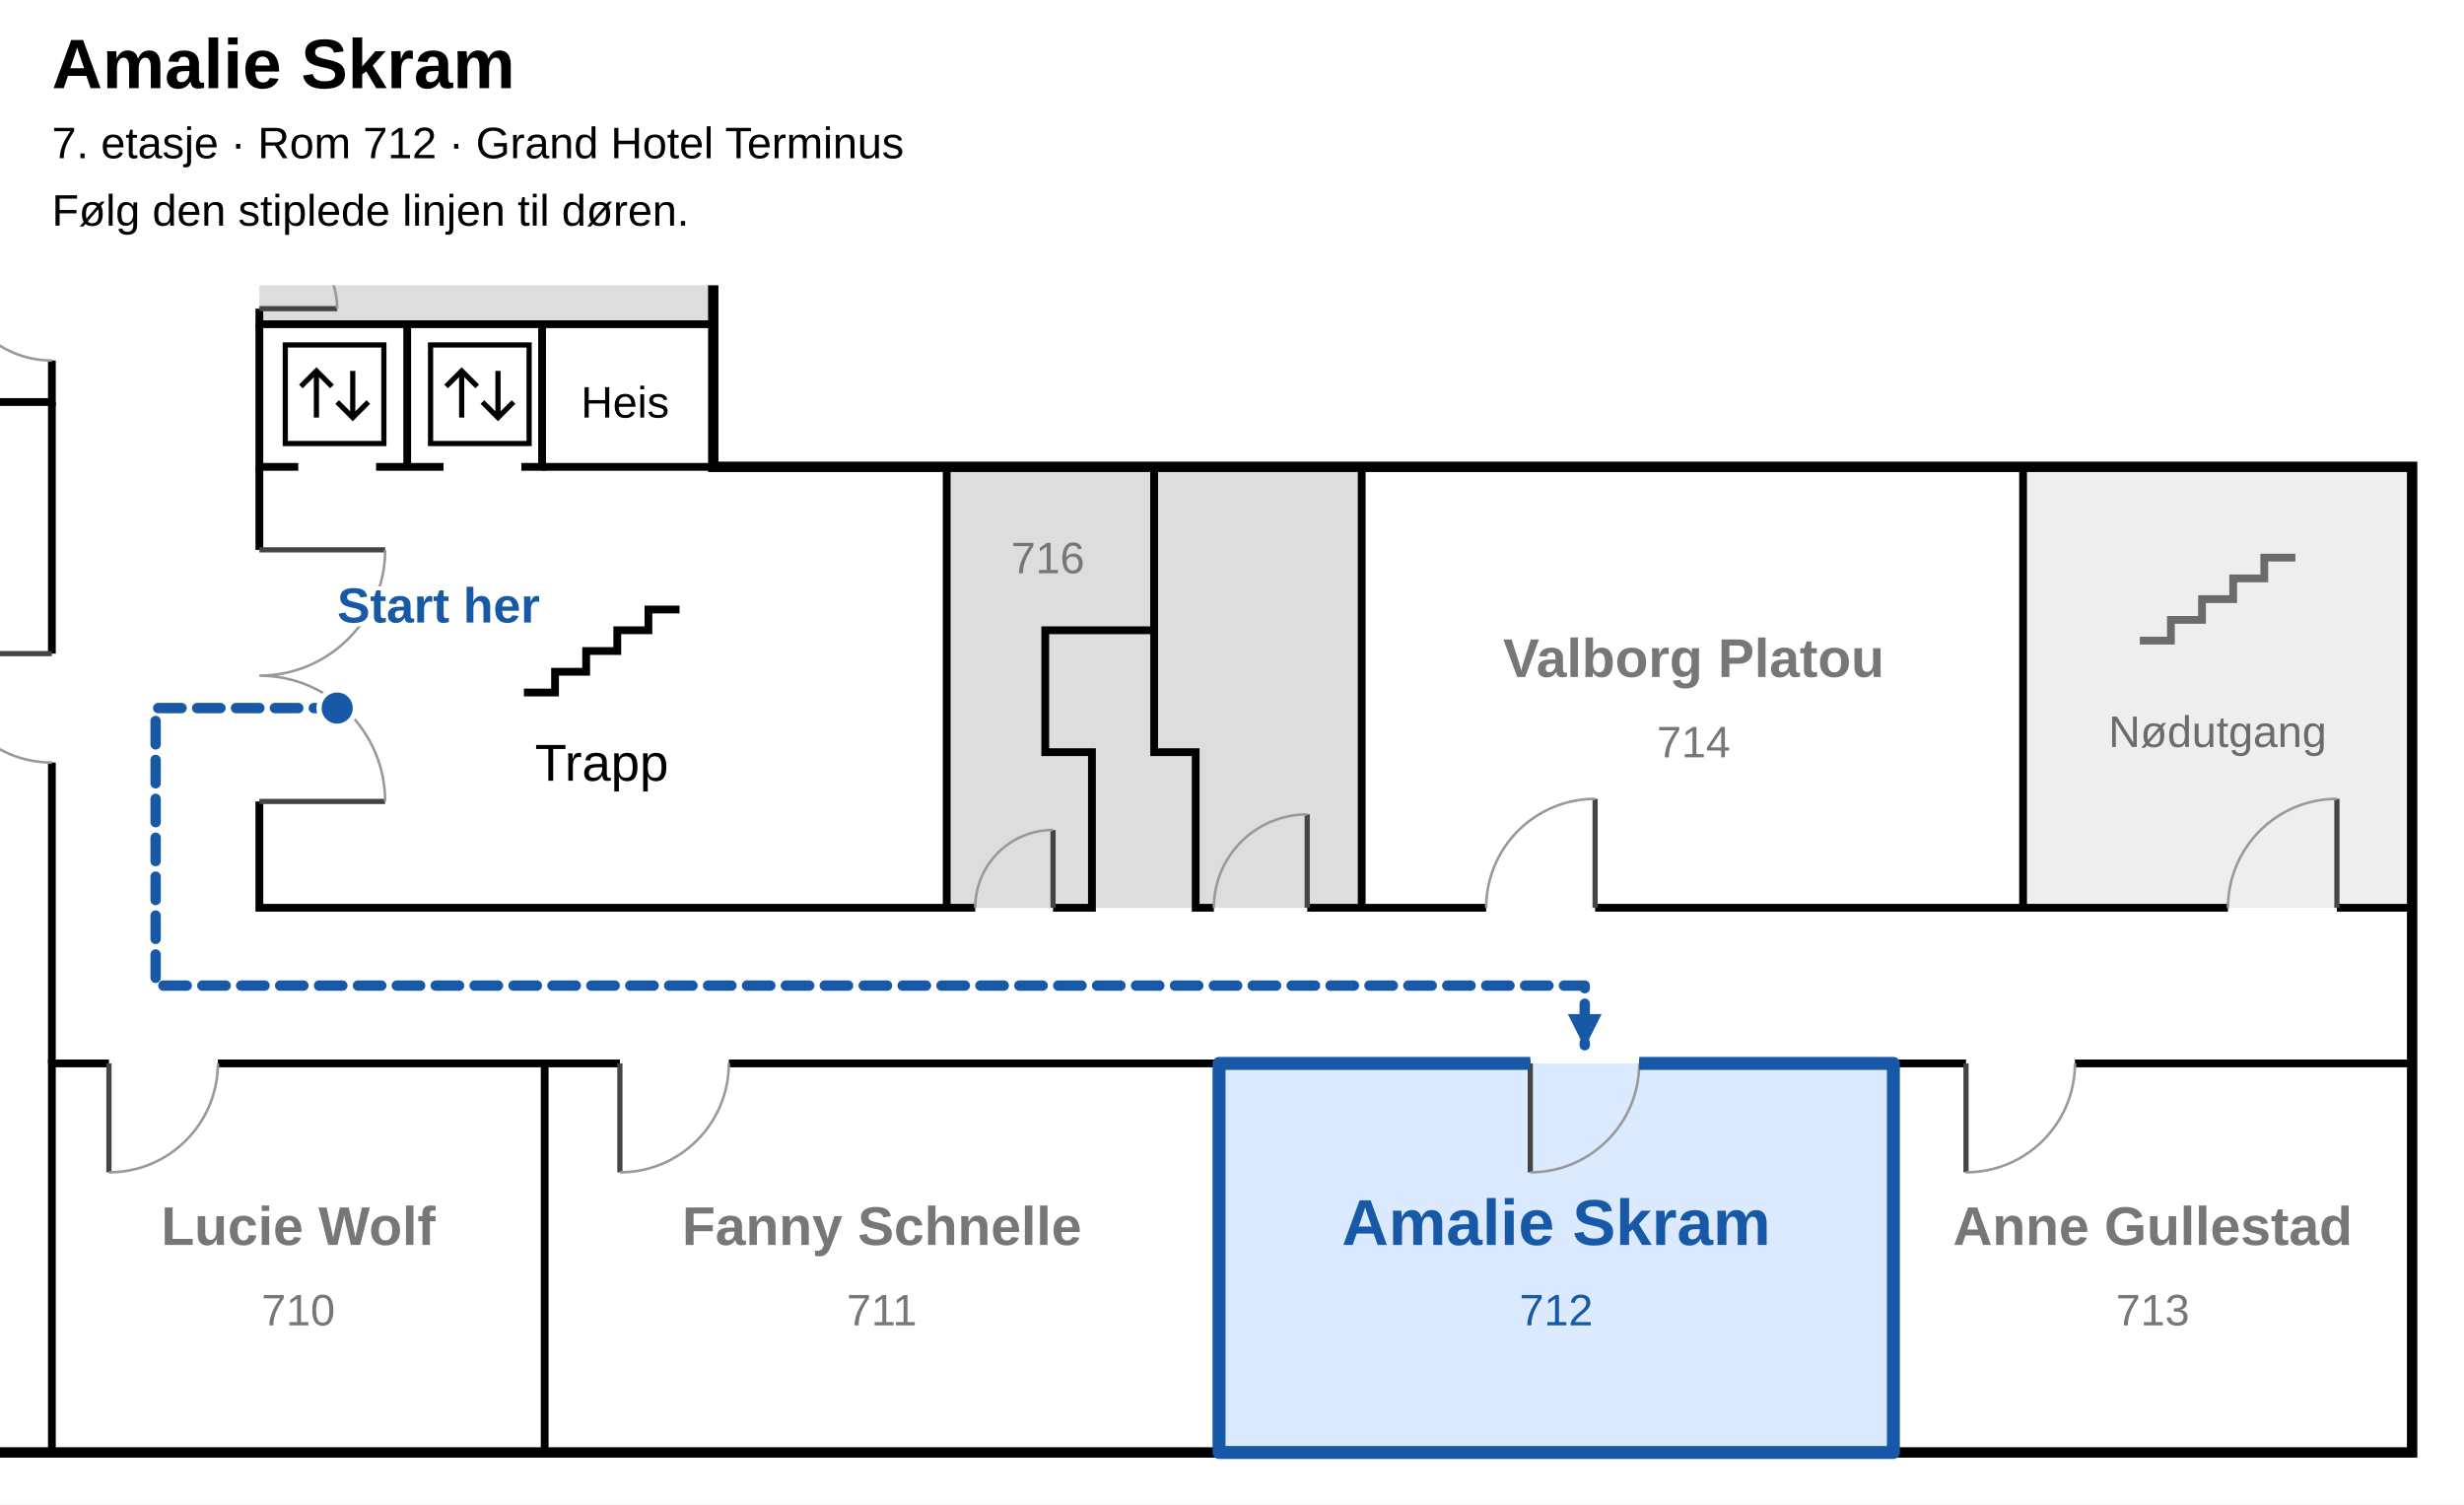
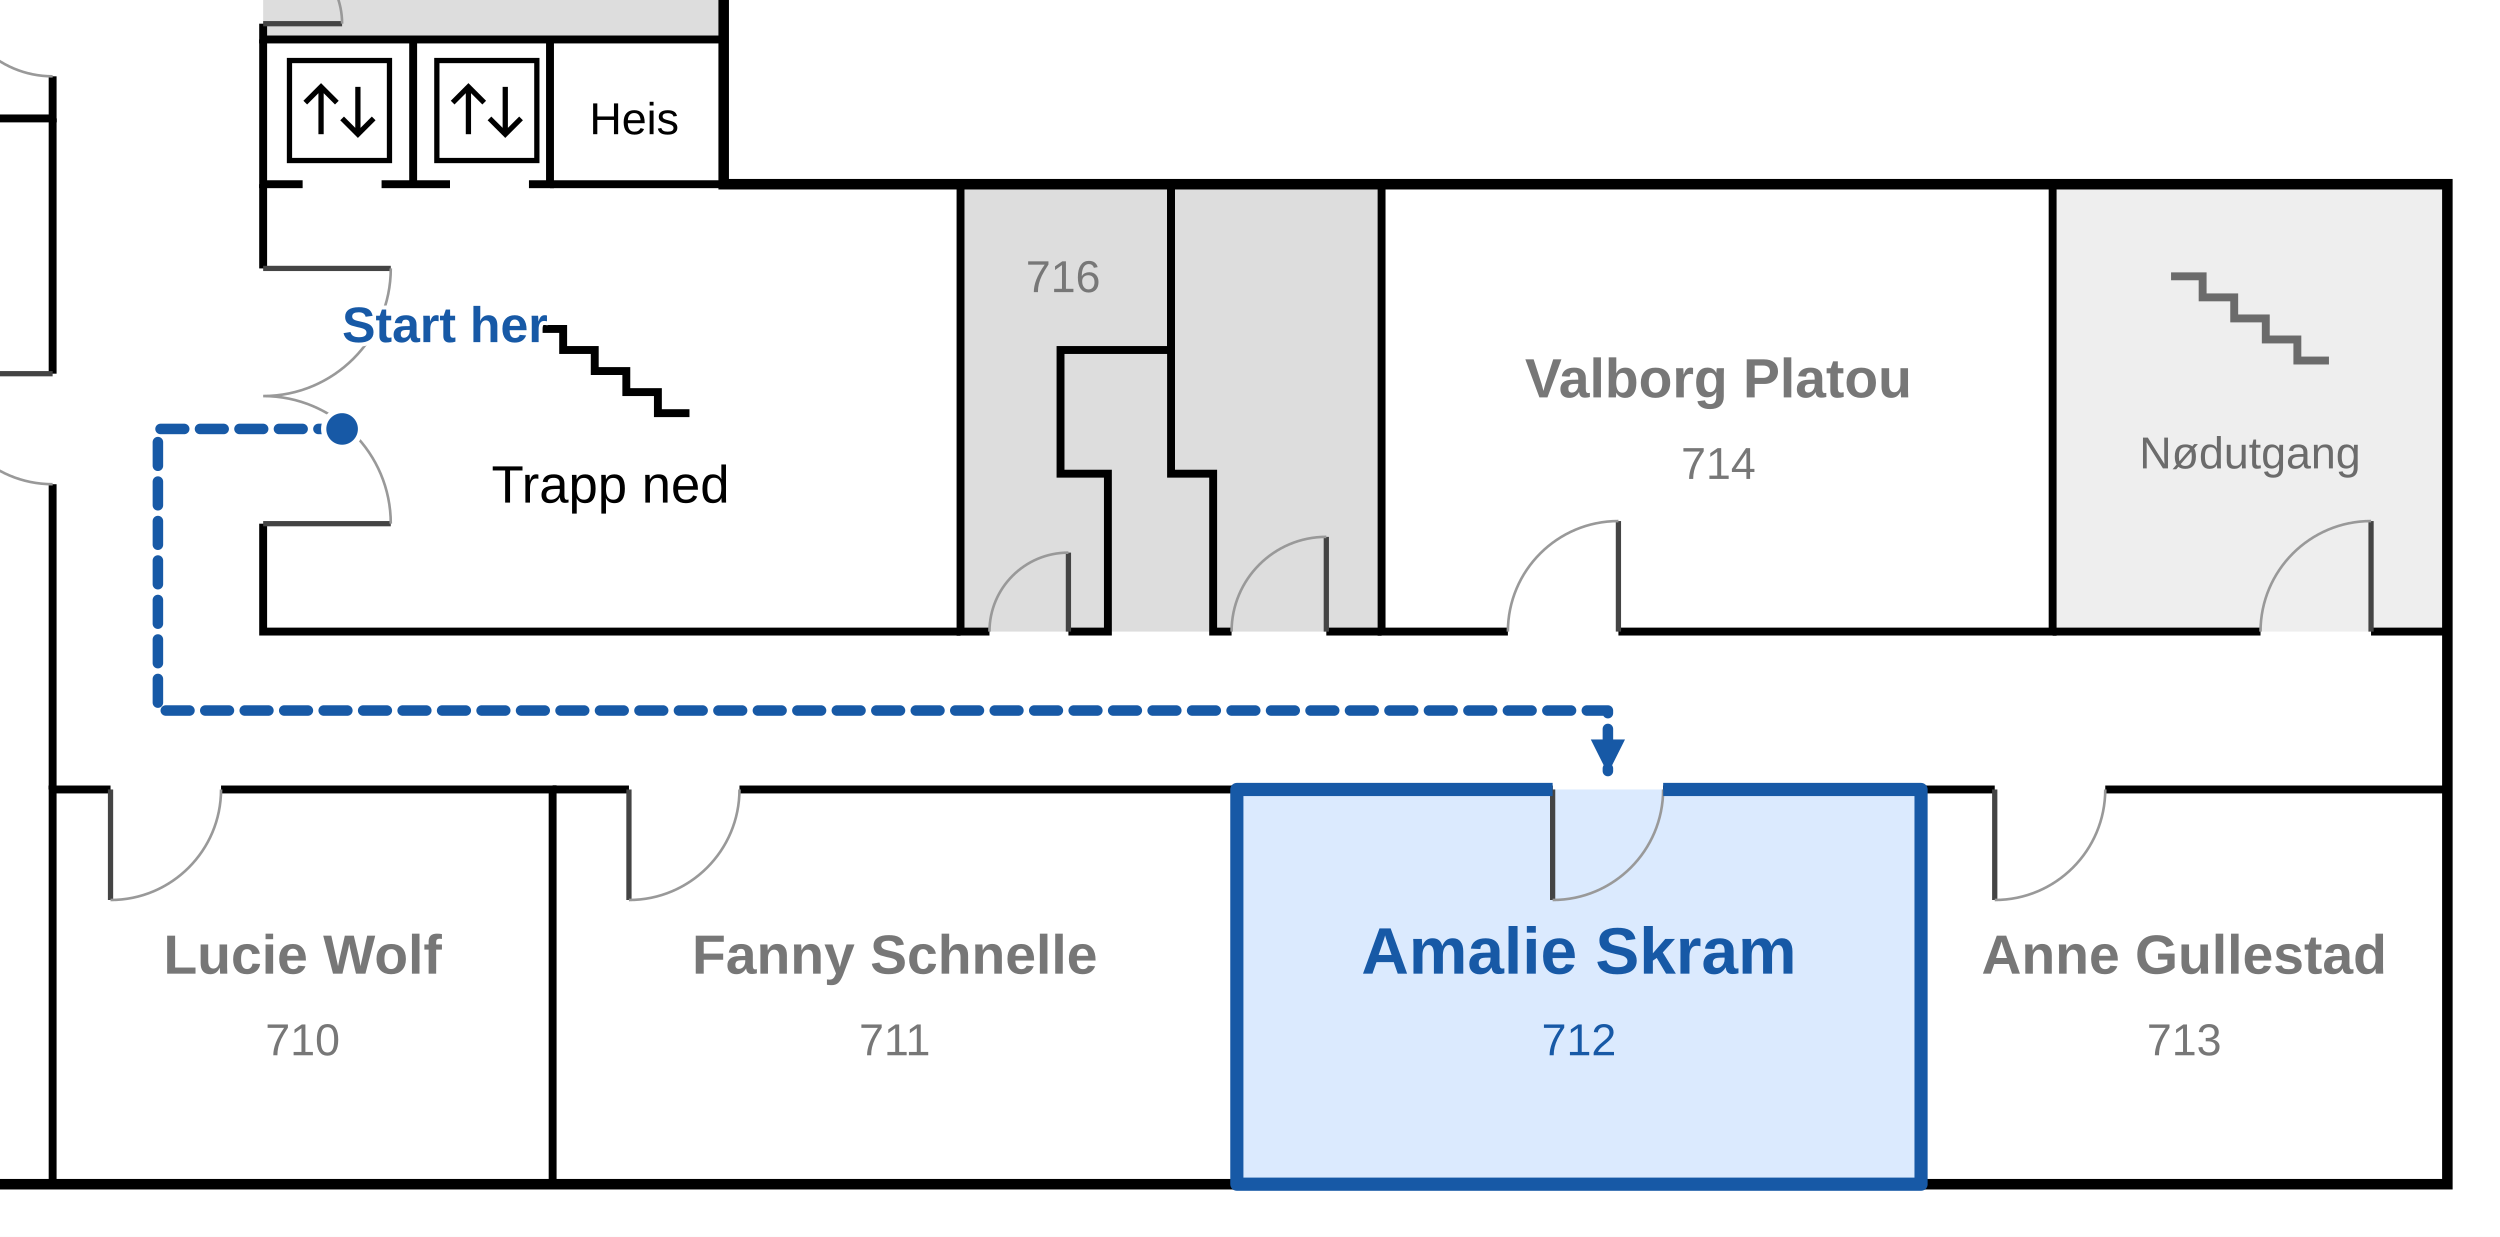
- <svg xmlns="http://www.w3.org/2000/svg" xmlns:xlink="http://www.w3.org/1999/xlink" width="950" height="580" viewBox="0 0 950 580" role="img" aria-labelledby="room-712-map-title room-712-map-description" lang="nb">
+ <svg xmlns="http://www.w3.org/2000/svg" xmlns:xlink="http://www.w3.org/1999/xlink" width="950" height="470" viewBox="0 110 950 470" role="img" aria-labelledby="room-712-map-title room-712-map-description" lang="nb">
  <defs>
    <g id="room-712-stair-symbol" fill="none" stroke="black" stroke-width="3">
-       <path d="M 0,32 H 12 V 24 H 24 V 16 H 36 V 8 H 48 V 0 H 60" />
+       <path d="M 0,0 H 12 V 8 H 24 V 16 H 36 V 24 H 48 V 32 H 60" />
    </g>
    <g id="room-712-lift-symbol" fill="none" stroke="black" stroke-width="2">
      <rect width="38" height="38" />
      <path d="M 12,28 V 10 M 6,16 L 12,10 L 18,16                M 26,10 V 28 M 20,22 L 26,28 L 32,22" />
    </g>
    <clipPath id="room-712-map-crop">
      <rect x="0" y="110" width="950" height="470" />
    </clipPath>
    <marker id="room-712-route-arrow" markerUnits="userSpaceOnUse" markerWidth="13" markerHeight="13" viewBox="0 0 13 13" refX="12" refY="6.5" orient="auto">
      <path d="M 0,0 L 13,6.5 L 0,13 Z" fill="#1759a6" />
    </marker>
  </defs>
-   <rect width="100%" height="100%" fill="white" />
-   <g font-family="Arial, Helvetica, sans-serif" fill="black">
-     <text x="20" y="34" font-size="27" font-weight="bold">Amalie Skram</text>
-     <text x="20" y="61" font-size="17">7. etasje · Rom 712 · Grand Hotel Terminus</text>
-     <text x="20" y="87" font-size="17">Følg den stiplede linjen til døren.</text>
-   </g>
+   <rect x="0" y="110" width="950" height="470" fill="white" />
  <g clip-path="url(#room-712-map-crop)">
    <g font-family="Arial, Helvetica, sans-serif" fill="black" transform="translate(-220 -410)">
      <g id="room-712-service-room-fills" fill="#dddddd">
        <rect x="585" y="590" width="160" height="170" />
        <rect x="320" y="475" width="175" height="60" />
      </g>
      <g id="room-712-emergency-stairwell-fills" fill="#eeeeee">
        <rect x="320" y="110" width="175" height="80" />
        <rect x="1000" y="590" width="150" height="170" />
      </g>
      <rect id="room-712-destination-fill" x="690" y="820" width="260" height="150" fill="#dbeafe" />
      <path id="room-712-outer-walls" d="M 50,110 H 495 V 590 H 1150 V 970 H 50 Z" fill="none" stroke="black" stroke-width="4" />
      <g fill="none" stroke="black" stroke-width="3">
        <g id="room-712-room-707" data-room-number="707">
          <path d="M 240,110 V 268 M 240,310 V 460 H 50" />
        </g>
        <g id="room-712-room-706" data-room-number="706">
          <path d="M 495,190 H 320 V 268 M 320,310 V 345 H 495" />
        </g>
        <g id="room-712-room-705" data-room-number="705">
          <path d="M 320,345 V 388 M 320,430 V 475 H 495" />
        </g>
        <g id="room-712-room-710" data-room-number="710">
          <path d="M 240,970 V 820 H 262 M 304,820 H 430 V 970" />
        </g>
        <g id="room-712-room-711" data-room-number="711">
          <path d="M 430,820 H 459 M 501,820 H 690 V 970" />
        </g>
        <g id="room-712-room-712" data-room-number="712">
          <path d="M 690,820 H 810 M 852,820 H 950 V 970" />
        </g>
        <g id="room-712-room-713" data-room-number="713">
          <path d="M 950,820 H 978 M 1020,820 H 1150" />
        </g>
        <g id="room-712-room-714" data-room-number="714">
          <path d="M 745,590 V 760 H 793 M 835,760 H 1000 V 590" />
        </g>
        <g id="room-712-room-716" data-room-number="716">
          <path d="M 585,590 V 760 H 596 M 626,760 H 641 V 700                  H 623 V 653 H 665 V 590" />
        </g>
        <g id="room-712-room-709" data-room-number="709">
          <path d="M 240,565 V 662 M 240,704 V 820" />
        </g>
        <g id="room-712-wc-area">
          <path d="M 240,460 V 511 M 240,549 V 565 H 50" />
        </g>
        <g id="room-712-unlabelled-areas">
          <path d="M 320,475 V 499 M 320,529 V 535 H 495" />
          <path d="M 665,590 V 700 H 681 V 760 H 688 M 724,760 H 745" />
        </g>
        <g id="room-712-main-stairwell">
          <path d="M 429,590 H 585 M 320,590 V 622                  M 320,719 V 760 H 585" />
        </g>
        <g id="room-712-lift-area">
          <path d="M 320,535 V 590 H 335 M 365,590 H 391                  M 421,590 H 429 V 535 M 377,535 V 590" />
        </g>
        <g id="room-712-upper-stairwell">
          <path d="M 320,110 V 145 M 320,179 V 190" />
        </g>
        <g id="room-712-right-stairwell">
          <path d="M 1000,760 H 1079 M 1121,760 H 1150" />
        </g>
      </g>
      <g id="room-712-doors" fill="none">
        <g id="room-712-door-707" transform="translate(240 268) rotate(90)">
          <path d="M 0,0 V 42" stroke="#444444" stroke-width="2" />
          <path d="M 0,42 A 42,42 0 0 0 42,0" stroke="#999999" stroke-width="1" />
        </g>
        <g id="room-712-door-706" transform="translate(320 310) rotate(-90)">
          <path d="M 0,0 V 42" stroke="#444444" stroke-width="2" />
          <path d="M 0,42 A 42,42 0 0 0 42,0" stroke="#999999" stroke-width="1" />
        </g>
        <g id="room-712-door-705" transform="translate(320 430) rotate(-90)">
          <path d="M 0,0 V 42" stroke="#444444" stroke-width="2" />
          <path d="M 0,42 A 42,42 0 0 0 42,0" stroke="#999999" stroke-width="1" />
        </g>
        <g id="room-712-door-709-upper" transform="translate(240 662) rotate(90)">
          <path d="M 0,0 V 42" stroke="#444444" stroke-width="2" />
          <path d="M 0,42 A 42,42 0 0 0 42,0" stroke="#999999" stroke-width="1" />
        </g>
        <g id="room-712-door-wc" transform="translate(240 511) rotate(90)">
          <path d="M 0,0 V 38" stroke="#444444" stroke-width="2" />
          <path d="M 0,38 A 38,38 0 0 0 38,0" stroke="#999999" stroke-width="1" />
        </g>
        <g id="room-712-door-710" transform="translate(262 820) rotate(0)">
          <path d="M 0,0 V 42" stroke="#444444" stroke-width="2" />
          <path d="M 0,42 A 42,42 0 0 0 42,0" stroke="#999999" stroke-width="1" />
        </g>
        <g id="room-712-door-711" transform="translate(459 820) rotate(0)">
          <path d="M 0,0 V 42" stroke="#444444" stroke-width="2" />
          <path d="M 0,42 A 42,42 0 0 0 42,0" stroke="#999999" stroke-width="1" />
        </g>
        <g id="room-712-door-712" transform="translate(810 820) rotate(0)">
          <path d="M 0,0 V 42" stroke="#444444" stroke-width="2" />
          <path d="M 0,42 A 42,42 0 0 0 42,0" stroke="#999999" stroke-width="1" />
        </g>
        <g id="room-712-door-713" transform="translate(978 820) rotate(0)">
          <path d="M 0,0 V 42" stroke="#444444" stroke-width="2" />
          <path d="M 0,42 A 42,42 0 0 0 42,0" stroke="#999999" stroke-width="1" />
        </g>
        <g id="room-712-door-714-left" transform="translate(835 760) rotate(180)">
          <path d="M 0,0 V 42" stroke="#444444" stroke-width="2" />
          <path d="M 0,42 A 42,42 0 0 0 42,0" stroke="#999999" stroke-width="1" />
        </g>
        <g id="room-712-door-716" transform="translate(626 760) rotate(180)">
          <path d="M 0,0 V 30" stroke="#444444" stroke-width="2" />
          <path d="M 0,30 A 30,30 0 0 0 30,0" stroke="#999999" stroke-width="1" />
        </g>
        <g id="room-712-door-service-by-714" transform="translate(724 760) rotate(180)">
          <path d="M 0,0 V 36" stroke="#444444" stroke-width="2" />
          <path d="M 0,36 A 36,36 0 0 0 36,0" stroke="#999999" stroke-width="1" />
        </g>
        <g id="room-712-door-service-by-705" transform="translate(320 529) rotate(-90)">
          <path d="M 0,0 V 30" stroke="#444444" stroke-width="2" />
          <path d="M 0,30 A 30,30 0 0 0 30,0" stroke="#999999" stroke-width="1" />
        </g>
        <g id="room-712-door-upper-emergency" transform="translate(320 179) rotate(-90)">
          <path d="M 0,0 V 34" stroke="#444444" stroke-width="2" />
          <path d="M 0,34 A 34,34 0 0 0 34,0" stroke="#999999" stroke-width="1" />
        </g>
        <g id="room-712-door-right-emergency" transform="translate(1121 760) rotate(180)">
          <path d="M 0,0 V 42" stroke="#444444" stroke-width="2" />
          <path d="M 0,42 A 42,42 0 0 0 42,0" stroke="#999999" stroke-width="1" />
        </g>
        <g id="room-712-main-stairwell-double-door">
          <path d="M 320,622 H 368.5 M 320,719 H 368.5" stroke="#444444" stroke-width="2" />
          <path d="M 368.5,622 A 48.5,48.5 0 0 1 320,670.5 M 368.5,719 A 48.5,48.5 0 0 0 320,670.5" stroke="#999999" stroke-width="1" />
        </g>
      </g>
      <path id="room-712-destination-outline" d="M 810,820 H 690 V 970 H 950 V 820 H 852" fill="none" stroke="#1759a6" stroke-width="5" stroke-linejoin="round" />
      <g id="room-712-room-labels" font-size="21" text-anchor="middle" fill="#777777">
        <g id="room-712-label-707">
          <text x="145" y="266" font-weight="bold">
            <tspan x="145" dy="0">Torborg</tspan>
            <tspan x="145" dy="27">Nedraas</tspan>
          </text>
          <text x="145" y="324" font-size="17">707</text>
        </g>
        <g id="room-712-label-706">
          <text x="408" y="247" font-weight="bold">
            <tspan x="408" dy="0">Marie</tspan>
            <tspan x="408" dy="27">Monsen</tspan>
          </text>
          <text x="408" y="305" font-size="17">706</text>
        </g>
        <g id="room-712-label-705">
          <text x="408" y="385" font-weight="bold">
            <tspan x="408" dy="0">Amalie</tspan>
            <tspan x="408" dy="27">Hansen</tspan>
          </text>
          <text x="408" y="443" font-size="17">705</text>
        </g>
        <g id="room-712-label-710">
          <text x="335" y="890" font-weight="bold">
            <tspan x="335" dy="0">Lucie Wolf</tspan>
          </text>
          <text x="335" y="921" font-size="17">710</text>
        </g>
        <g id="room-712-label-711">
          <text x="560" y="890" font-weight="bold">
            <tspan x="560" dy="0">Fanny Schnelle</tspan>
          </text>
          <text x="560" y="921" font-size="17">711</text>
        </g>
        <g id="room-712-label-712" fill="#1759a6" font-size="25">
          <text x="820" y="890" font-weight="bold">
            <tspan x="820" dy="0">Amalie Skram</tspan>
          </text>
          <text x="820" y="921" font-size="17">712</text>
        </g>
        <g id="room-712-label-713">
          <text x="1050" y="890" font-weight="bold">
            <tspan x="1050" dy="0">Anne Gullestad</tspan>
          </text>
          <text x="1050" y="921" font-size="17">713</text>
        </g>
        <g id="room-712-label-714">
          <text x="873" y="671" font-weight="bold">
            <tspan x="873" dy="0">Valborg Platou</tspan>
          </text>
          <text x="873" y="702" font-size="17">714</text>
        </g>
        <text id="room-712-label-716" x="624" y="631" font-size="17" fill="#777777">716</text>
      </g>
      <g id="room-712-stairs-and-lifts" font-size="20" text-anchor="middle">
        <g id="room-712-upper-emergency-exit" opacity="0.55">
          <use xlink:href="#room-712-stair-symbol" x="379" y="121" />
          <text x="408" y="179" font-size="17">Nødutgang</text>
        </g>
        <use xlink:href="#room-712-lift-symbol" x="330" y="543" />
        <use xlink:href="#room-712-lift-symbol" x="386" y="543" />
        <text x="461" y="571" font-size="17">Heis</text>
        <use xlink:href="#room-712-stair-symbol" x="422" y="645" />
-         <text x="452" y="711">Trapp</text>
+         <text x="452" y="711">Trapp ned</text>
        <g id="room-712-right-emergency-exit" opacity="0.55">
          <use xlink:href="#room-712-stair-symbol" x="1045" y="625" />
          <text x="1075" y="698" font-size="17">Nødutgang</text>
        </g>
      </g>
      <g id="room-712-route" fill="none" stroke-linejoin="round" stroke-linecap="round">
        <path d="M 350,683 H 280 V 790 H 831 V 813" stroke="white" stroke-width="8" />
        <path d="M 350,683 H 280 V 790 H 831 V 813" stroke="#1759a6" stroke-width="4" stroke-dasharray="9 6" marker-end="url(#room-712-route-arrow)" />
        <circle cx="350" cy="683" r="7" fill="#1759a6" stroke="white" stroke-width="2" />
        <text x="350" y="650" font-size="19" font-weight="bold" fill="#1759a6" stroke="white" stroke-width="3" paint-order="stroke fill">Start her</text>
      </g>
    </g>
  </g>
</svg>
